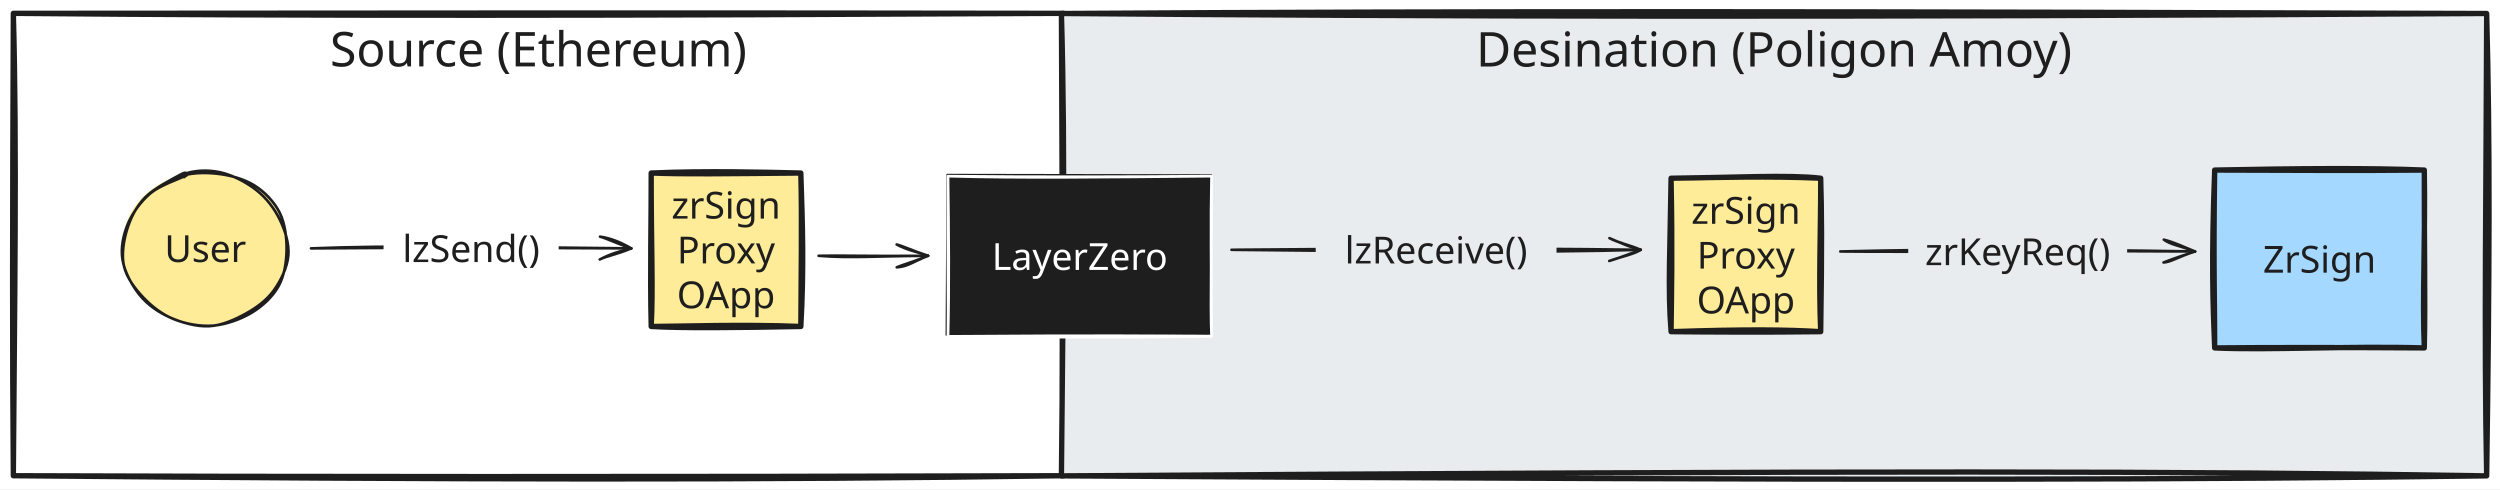
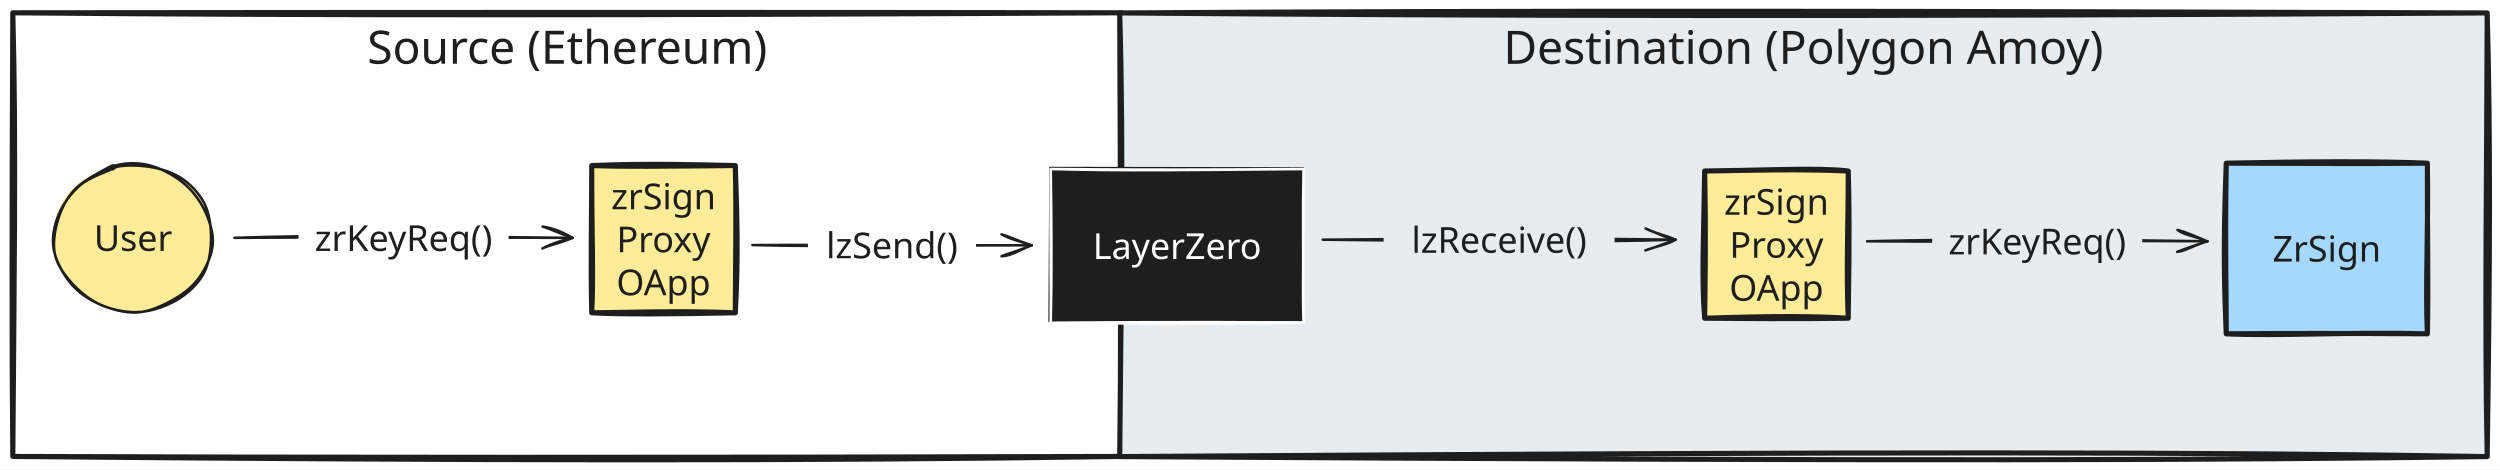
- <svg xmlns="http://www.w3.org/2000/svg" version="1.1" viewBox="0 0 1873.672 366.645" width="1873.672" height="366.645">
+ <svg xmlns="http://www.w3.org/2000/svg" version="1.1" viewBox="0 0 1952.793 366.645" width="1952.793" height="366.645">
  <defs>
    <style class="style-fonts">
      @font-face {
        font-family: "Virgil";
        src: url("https://excalidraw.com/Virgil.woff2");
      }
      @font-face {
        font-family: "Cascadia";
        src: url("https://excalidraw.com/Cascadia.woff2");
      }
      @font-face {
        font-family: "Assistant";
        src: url("https://excalidraw.com/Assistant-Regular.woff2");
      }
    </style>
  </defs>
-   <rect x="0" y="0" width="1873.672" height="366.645" fill="#ffffff" />
-   <g stroke-linecap="round" transform="translate(10 10) rotate(0 393.5333 173.2648)">
-     <path d="M1.45 -1.85 L785.97 -1.46 L786.14 348.33 L-1.04 346.56" stroke="none" stroke-width="0" fill="#ffffff" />
-     <path d="M0 0 C224.08 2.07, 448.19 1.75, 787.07 0 M0 0 C276.97 -0.29, 554.26 -0.43, 787.07 0 M787.07 0 C787.4 124.48, 786.24 248.21, 787.07 346.53 M787.07 0 C787.81 130.26, 788.18 259.16, 787.07 346.53 M787.07 346.53 C560.1 349.98, 332.22 349.54, 0 346.53 M787.07 346.53 C490.02 347.49, 192 347.32, 0 346.53 M0 346.53 C0.83 222.17, 2.77 100.49, 0 0 M0 346.53 C-0.82 251.86, -0.69 158.85, 0 0" stroke="#1e1e1e" stroke-width="4" fill="none" />
+   <rect x="0" y="0" width="1952.793" height="366.645" fill="#ffffff" />
+   <g stroke-linecap="round" transform="translate(10 10) rotate(0 433.0939 173.2648)">
+     <path d="M1.45 -1.85 L865.09 -1.46 L865.27 348.33 L-1.04 346.56" stroke="none" stroke-width="0" fill="#ffffff" />
+     <path d="M0 0 C246.62 2.22, 493.27 1.9, 866.19 0 M0 0 C304.84 -0.33, 610 -0.47, 866.19 0 M866.19 0 C866.52 124.48, 865.36 248.21, 866.19 346.53 M866.19 0 C866.93 130.26, 867.31 259.16, 866.19 346.53 M866.19 346.53 C616.35 350.26, 365.6 349.83, 0 346.53 M866.19 346.53 C539.25 347.56, 211.33 347.39, 0 346.53 M0 346.53 C0.83 222.17, 2.77 100.49, 0 0 M0 346.53 C-0.82 251.86, -0.69 158.85, 0 0" stroke="#1e1e1e" stroke-width="4" fill="none" />
  </g>
-   <g transform="translate(224.2365 15) rotate(0 179.2969 21.6)">
+   <g transform="translate(263.797 15) rotate(0 179.2969 21.6)">
    <text x="179.297" y="34.762" font-family="Cascadia, Segoe UI Emoji" font-size="36px" fill="#1e1e1e" text-anchor="middle" style="white-space: pre;" direction="ltr" dominant-baseline="alphabetic">Source (Ethereum)</text>
  </g>
-   <g stroke-linecap="round" transform="translate(795.5037 10.11494) rotate(0 534.0843 173.2648)">
+   <g stroke-linecap="round" transform="translate(874.6248 10.11494) rotate(0 534.0843 173.2648)">
    <path d="M-1.39 1.55 L1067.24 -0.05 L1066.51 347.7 L1.29 347.08" stroke="none" stroke-width="0" fill="#e9ecef" />
    <path d="M0 0 C283.2 2.25, 565.91 3.04, 1068.17 0 M0 0 C310.32 -1.99, 620.42 -1.51, 1068.17 0 M1068.17 0 C1067.89 121.34, 1066.05 242.63, 1068.17 346.53 M1068.17 0 C1070.72 95.93, 1070.36 192.01, 1068.17 346.53 M1068.17 346.53 C854.71 349.27, 640.31 350.39, 0 346.53 M1068.17 346.53 C842.65 342.86, 617.94 342.52, 0 346.53 M0 346.53 C0.97 228.27, 3.19 109.82, 0 0 M0 346.53 C0.95 275.24, 0.91 202.78, 0 0" stroke="#1e1e1e" stroke-width="4" fill="none" />
  </g>
-   <g transform="translate(1065.916 15.11494) rotate(0 263.6719 21.6)">
-     <text x="263.672" y="34.762" font-family="Cascadia, Segoe UI Emoji" font-size="36px" fill="#1e1e1e" text-anchor="middle" style="white-space: pre;" direction="ltr" dominant-baseline="alphabetic">Desination (Poligon Amoy)</text>
+   <g transform="translate(1134.49 15.11494) rotate(0 274.2188 21.6)">
+     <text x="274.219" y="34.762" font-family="Cascadia, Segoe UI Emoji" font-size="36px" fill="#1e1e1e" text-anchor="middle" style="white-space: pre;" direction="ltr" dominant-baseline="alphabetic">Destination (Polygon Amoy)</text>
  </g>
-   <g stroke-linecap="round" transform="translate(488.0532 129.6819) rotate(0 56.07093 57.5)">
+   <g stroke-linecap="round" transform="translate(462.2068 129.3238) rotate(0 56.07093 57.5)">
    <path d="M0.7 0.42 L112.53 -0.88 L111.21 113.93 L-0.46 116.94" stroke="none" stroke-width="0" fill="#ffec99" />
    <path d="M0 0 C40.92 -1.79, 85.26 -0.64, 112.14 0 M0 0 C26.44 0.97, 51.82 0.54, 112.14 0 M112.14 0 C113.46 38.55, 114.54 72.25, 112.14 115 M112.14 0 C113.09 37.31, 112.26 77.01, 112.14 115 M112.14 115 C65.91 115.95, 21.65 116.34, 0 115 M112.14 115 C68.49 113.23, 25.47 114.86, 0 115 M0 115 C1.53 85.53, -0.07 56.26, 0 0 M0 115 C-0.95 74.71, 0.1 31.8, 0 0" stroke="#1e1e1e" stroke-width="4" fill="none" />
  </g>
-   <g transform="translate(494.9054 136.7819) rotate(0 49.21875 50.4)">
+   <g transform="translate(469.059 136.4238) rotate(0 49.21875 50.4)">
    <text x="49.219" y="27.038" font-family="Cascadia, Segoe UI Emoji" font-size="28px" fill="#1e1e1e" text-anchor="middle" style="white-space: pre;" direction="ltr" dominant-baseline="alphabetic">zrSign</text>
    <text x="49.219" y="60.638" font-family="Cascadia, Segoe UI Emoji" font-size="28px" fill="#1e1e1e" text-anchor="middle" style="white-space: pre;" direction="ltr" dominant-baseline="alphabetic">Proxy</text>
    <text x="49.219" y="94.238" font-family="Cascadia, Segoe UI Emoji" font-size="28px" fill="#1e1e1e" text-anchor="middle" style="white-space: pre;" direction="ltr" dominant-baseline="alphabetic">OApp</text>
  </g>
-   <g stroke-linecap="round" transform="translate(1659.831 127.4627) rotate(0 78.55579 66.64569)">
+   <g stroke-linecap="round" transform="translate(1738.952 127.4627) rotate(0 78.55579 66.64569)">
    <path d="M-0.92 1.8 L156.08 0.03 L155.72 134.84 L-0.93 133.24" stroke="none" stroke-width="0" fill="#a5d8ff" />
    <path d="M0 0 C59.36 -1.2, 116.89 -1.71, 157.11 0 M0 0 C51.72 0.05, 103.27 0.57, 157.11 0 M157.11 0 C157.99 49.75, 155.47 96.25, 157.11 133.29 M157.11 0 C156.95 48.81, 157.96 98.79, 157.11 133.29 M157.11 133.29 C99.64 131.64, 39.48 135.22, 0 133.29 M157.11 133.29 C98.73 132.91, 39.51 132.89, 0 133.29 M0 133.29 C-1.33 101.32, -2.59 68.11, 0 0 M0 133.29 C0.15 103.69, -1.12 75.21, 0 0" stroke="#1e1e1e" stroke-width="4" fill="none" />
  </g>
-   <g transform="translate(1689.168 177.3083) rotate(0 49.21875 16.8)">
+   <g transform="translate(1768.289 177.3083) rotate(0 49.21875 16.8)">
    <text x="49.219" y="27.038" font-family="Cascadia, Segoe UI Emoji" font-size="28px" fill="#1e1e1e" text-anchor="middle" style="white-space: pre;" direction="ltr" dominant-baseline="alphabetic">ZrSign</text>
  </g>
-   <g stroke-linecap="round" transform="translate(1252.415 133.5772) rotate(0 56.07093 57.5)">
+   <g stroke-linecap="round" transform="translate(1331.536 133.5772) rotate(0 56.07093 57.5)">
    <path d="M1.33 -0.88 L112.36 -0.09 L114.1 116.26 L-1.06 115.08" stroke="none" stroke-width="0" fill="#ffec99" />
    <path d="M0 0 C44.31 -0.42, 89.09 -2.84, 112.14 0 M0 0 C35.16 -0.52, 72.56 -1.73, 112.14 0 M112.14 0 C112.23 39.83, 110.53 76.68, 112.14 115 M112.14 0 C112.85 24.82, 113.14 47.02, 112.14 115 M112.14 115 C86.46 113.45, 57.21 113.09, 0 115 M112.14 115 C68.97 115.56, 28.1 115.25, 0 115 M0 115 C-2.55 83.57, -0.67 51.12, 0 0 M0 115 C0.31 86.54, 1.08 55.66, 0 0" stroke="#1e1e1e" stroke-width="4" fill="none" />
  </g>
-   <g transform="translate(1259.267 140.6772) rotate(0 49.21875 50.4)">
+   <g transform="translate(1338.388 140.6772) rotate(0 49.21875 50.4)">
    <text x="49.219" y="27.038" font-family="Cascadia, Segoe UI Emoji" font-size="28px" fill="#1e1e1e" text-anchor="middle" style="white-space: pre;" direction="ltr" dominant-baseline="alphabetic">zrSign</text>
    <text x="49.219" y="60.638" font-family="Cascadia, Segoe UI Emoji" font-size="28px" fill="#1e1e1e" text-anchor="middle" style="white-space: pre;" direction="ltr" dominant-baseline="alphabetic">Proxy</text>
    <text x="49.219" y="94.238" font-family="Cascadia, Segoe UI Emoji" font-size="28px" fill="#1e1e1e" text-anchor="middle" style="white-space: pre;" direction="ltr" dominant-baseline="alphabetic">OApp</text>
  </g>
-   <g stroke-linecap="round" transform="translate(92.38616 128.8197) rotate(0 61.53646 57.38281)">
+   <g stroke-linecap="round" transform="translate(42.45126 128.4356) rotate(0 61.53646 57.38281)">
    <path d="M57.14 -0.15 C66.06 -1.57, 76.72 1.2, 85.41 4.58 C94.1 7.95, 103.22 13.18, 109.28 20.08 C115.34 26.98, 119.85 37.22, 121.76 46 C123.66 54.79, 123.15 64.46, 120.71 72.79 C118.27 81.11, 113.65 89.5, 107.11 95.95 C100.57 102.4, 90.54 108.46, 81.46 111.48 C72.38 114.5, 62.03 115.34, 52.61 114.07 C43.19 112.79, 32.65 109.28, 24.96 103.85 C17.27 98.42, 10.66 89.53, 6.45 81.5 C2.24 73.47, -0.65 64.44, -0.32 55.65 C0.02 46.85, 3.74 36.41, 8.45 28.72 C13.17 21.04, 18.83 14.22, 27.97 9.53 C37.1 4.84, 56.56 1.98, 63.25 0.61 C69.95 -0.76, 68.32 0.48, 68.13 1.31 M79.54 3.6 C88.53 5.44, 97.79 10.57, 104.78 16.98 C111.76 23.39, 118.54 33.72, 121.44 42.06 C124.33 50.39, 123.98 58.58, 122.13 66.99 C120.29 75.4, 116.46 85.57, 110.36 92.5 C104.26 99.43, 94.13 104.89, 85.52 108.58 C76.92 112.27, 67.9 114.79, 58.74 114.63 C49.58 114.47, 38.87 112.37, 30.57 107.62 C22.28 102.87, 14.27 93.87, 8.96 86.15 C3.65 78.42, -0.61 70.25, -1.3 61.28 C-1.99 52.31, 0.76 40.58, 4.82 32.33 C8.88 24.09, 15.43 17.07, 23.07 11.8 C30.71 6.53, 40.97 2.37, 50.66 0.7 C60.35 -0.97, 76.47 1.33, 81.22 1.79 C85.96 2.25, 79.6 2.57, 79.14 3.45" stroke="none" stroke-width="0" fill="#ffec99" />
    <path d="M41.2 4.07 C49.38 0.52, 60.68 0.35, 70.18 1.35 C79.69 2.36, 90.38 5.22, 98.23 10.12 C106.08 15.01, 113.25 22.58, 117.28 30.7 C121.31 38.82, 122.56 49.68, 122.39 58.86 C122.23 68.03, 120.66 78.01, 116.32 85.78 C111.98 93.55, 104.49 100.59, 96.35 105.49 C88.21 110.4, 77.22 114.4, 67.48 115.22 C57.74 116.03, 46.64 113.9, 37.89 110.39 C29.15 106.87, 21.25 100.69, 15.04 94.13 C8.82 87.56, 2.64 79.49, 0.61 71.01 C-1.42 62.52, 0.22 51.84, 2.85 43.2 C5.48 34.56, 9.75 25.98, 16.37 19.15 C22.99 12.31, 37.41 5.03, 42.57 2.19 C47.73 -0.65, 47 1.15, 47.35 2.11 M44.45 2.01 C52.67 -1.27, 63.24 -1.69, 72.48 0.27 C81.72 2.24, 92.43 7.88, 99.89 13.79 C107.36 19.69, 113.3 27.57, 117.27 35.71 C121.25 43.85, 124.48 53.74, 123.72 62.62 C122.96 71.49, 118.03 81.68, 112.72 88.94 C107.41 96.21, 99.93 101.75, 91.86 106.2 C83.79 110.66, 73.76 115.18, 64.29 115.66 C54.82 116.14, 43.67 112.96, 35.05 109.11 C26.42 105.26, 18.46 99.79, 12.53 92.59 C6.59 85.38, 0.93 74.82, -0.57 65.87 C-2.07 56.91, 0.01 47.15, 3.51 38.84 C7.02 30.54, 13.38 21.94, 20.44 16.02 C27.5 10.1, 41.67 5.34, 45.86 3.33 C50.06 1.32, 45.74 3.38, 45.61 3.94" stroke="#1e1e1e" stroke-width="2" fill="none" />
  </g>
-   <g transform="translate(121.0973 169.3267) rotate(0 32.8125 16.8)">
+   <g transform="translate(71.16237 168.9426) rotate(0 32.8125 16.8)">
    <text x="32.812" y="27.038" font-family="Cascadia, Segoe UI Emoji" font-size="28px" fill="#1e1e1e" text-anchor="middle" style="white-space: pre;" direction="ltr" dominant-baseline="alphabetic">User</text>
  </g>
  <g mask="url(#mask-_kiucPD46wQMUqOWND4s5)" stroke-linecap="round">
-     <g transform="translate(233.1088 186.1569) rotate(0 119.991 0)">
-       <path d="M0 0 C73.95 -0.65, 147.62 -0.47, 239.98 0 M0 0 C59.54 -2.31, 120.21 -1.24, 239.98 0" stroke="#1e1e1e" stroke-width="2" fill="none" />
+     <g transform="translate(183.1739 185.7778) rotate(0 132.0353 0.008282297)">
+       <path d="M0 0 C81.29 -0.54, 162.32 -0.37, 264.07 0.02 M0 0 C65.57 -2.38, 132.21 -1.35, 264.07 0.02" stroke="#1e1e1e" stroke-width="2" fill="none" />
    </g>
-     <g transform="translate(233.1088 186.1569) rotate(0 119.991 0)">
-       <path d="M216.4 8.3 C224.33 4.19, 231.87 1.87, 239.98 0 M216.4 8.3 C221.82 5.55, 228.63 4.77, 239.98 0" stroke="#1e1e1e" stroke-width="2" fill="none" />
+     <g transform="translate(183.1739 185.7778) rotate(0 132.0353 0.008282297)">
+       <path d="M240.49 8.32 C248.42 4.21, 255.96 1.89, 264.07 0.02 M240.49 8.32 C245.91 5.57, 252.72 4.78, 264.07 0.02" stroke="#1e1e1e" stroke-width="2" fill="none" />
    </g>
-     <g transform="translate(233.1088 186.1569) rotate(0 119.991 0)">
-       <path d="M216.58 -8.8 C224.35 -7.68, 231.83 -4.77, 239.98 0 M216.58 -8.8 C222.07 -7.28, 228.84 -3.8, 239.98 0" stroke="#1e1e1e" stroke-width="2" fill="none" />
+     <g transform="translate(183.1739 185.7778) rotate(0 132.0353 0.008282297)">
+       <path d="M240.67 -8.78 C248.44 -7.66, 255.92 -4.75, 264.07 0.02 M240.67 -8.78 C246.15 -7.26, 252.92 -3.78, 264.07 0.02" stroke="#1e1e1e" stroke-width="2" fill="none" />
    </g>
  </g>
  <mask id="mask-_kiucPD46wQMUqOWND4s5">
-     <rect x="0" y="0" fill="#fff" width="573.091" height="286.157" />
-     <rect x="287.475" y="169.357" fill="#000" width="131.25" height="33.6" opacity="1" />
+     <rect x="0" y="0" fill="#fff" width="547.245" height="285.794" />
+     <rect x="233.178" y="168.986" fill="#000" width="164.062" height="33.6" opacity="1" />
  </mask>
-   <g transform="translate(287.4749 169.3569) rotate(0 65.625 16.11966)">
-     <text x="65.625" y="27.038" font-family="Cascadia, Segoe UI Emoji" font-size="28px" fill="#1e1e1e" text-anchor="middle" style="white-space: pre;" direction="ltr" dominant-baseline="alphabetic">lzSend()</text>
+   <g transform="translate(233.178 168.986) rotate(0 82.03125 16.08732)">
+     <text x="82.031" y="27.038" font-family="Cascadia, Segoe UI Emoji" font-size="28px" fill="#1e1e1e" text-anchor="middle" style="white-space: pre;" direction="ltr" dominant-baseline="alphabetic">zrKeyReq()</text>
  </g>
  <g mask="url(#mask-FhLzjFw3HR5L2gbxkyj_n)" stroke-linecap="round">
-     <g transform="translate(922.9874 187.2181) rotate(0 153.3333 0)">
-       <path d="M0 0 C116.93 1.32, 235.3 2.25, 306.67 0 M0 0 C94.04 -0.77, 189.95 -1.51, 306.67 0" stroke="#1e1e1e" stroke-width="2" fill="none" />
+     <g transform="translate(1033.222 187.2181) rotate(0 137.7767 0)">
+       <path d="M0 0 C104.97 1.27, 211.49 2.27, 275.55 0 M0 0 C84.4 -0.67, 170.79 -1.46, 275.55 0" stroke="#1e1e1e" stroke-width="2" fill="none" />
    </g>
-     <g transform="translate(922.9874 187.2181) rotate(0 153.3333 0)">
-       <path d="M283.11 8.36 C291.33 5.32, 301.6 3.41, 306.67 0 M283.11 8.36 C289.57 6.53, 298.58 2.92, 306.67 0" stroke="#1e1e1e" stroke-width="2" fill="none" />
+     <g transform="translate(1033.222 187.2181) rotate(0 137.7767 0)">
+       <path d="M251.99 8.35 C260.21 5.31, 270.49 3.4, 275.55 0 M251.99 8.35 C258.45 6.52, 267.46 2.92, 275.55 0" stroke="#1e1e1e" stroke-width="2" fill="none" />
    </g>
-     <g transform="translate(922.9874 187.2181) rotate(0 153.3333 0)">
-       <path d="M283.24 -8.74 C291.52 -5.24, 301.75 -0.59, 306.67 0 M283.24 -8.74 C289.59 -5.29, 298.56 -3.62, 306.67 0" stroke="#1e1e1e" stroke-width="2" fill="none" />
+     <g transform="translate(1033.222 187.2181) rotate(0 137.7767 0)">
+       <path d="M252.14 -8.75 C260.41 -5.24, 270.63 -0.6, 275.55 0 M252.14 -8.75 C258.48 -5.3, 267.45 -3.63, 275.55 0" stroke="#1e1e1e" stroke-width="2" fill="none" />
    </g>
  </g>
  <mask id="mask-FhLzjFw3HR5L2gbxkyj_n">
-     <rect x="0" y="0" fill="#fff" width="1329.654" height="287.218" />
-     <rect x="986.086" y="170.418" fill="#000" width="180.469" height="33.6" opacity="1" />
+     <rect x="0" y="0" fill="#fff" width="1408.775" height="287.218" />
+     <rect x="1080.764" y="170.418" fill="#000" width="180.469" height="33.6" opacity="1" />
  </mask>
-   <g transform="translate(986.0864 170.4181) rotate(0 90.23438 17.04203)">
+   <g transform="translate(1080.764 170.4181) rotate(0 90.23438 17.06355)">
    <text x="90.234" y="27.038" font-family="Cascadia, Segoe UI Emoji" font-size="28px" fill="#1e1e1e" text-anchor="middle" style="white-space: pre;" direction="ltr" dominant-baseline="alphabetic">lzReceive()</text>
  </g>
  <g mask="url(#mask-ReIf832XkS_8rcOn5hwoz)" stroke-linecap="round">
-     <g transform="translate(1379.269 188.4697) rotate(0 132.9215 0)">
+     <g transform="translate(1458.39 188.4697) rotate(0 132.9215 0)">
      <path d="M0 0 C63.71 0.68, 127.3 -0.79, 265.84 0 M0 0 C82.7 -2.04, 163.83 -1.64, 265.84 0" stroke="#1e1e1e" stroke-width="2" fill="none" />
    </g>
-     <g transform="translate(1379.269 188.4697) rotate(0 132.9215 0)">
+     <g transform="translate(1458.39 188.4697) rotate(0 132.9215 0)">
      <path d="M242.24 8.25 C247.64 7.99, 252.9 4.15, 265.84 0 M242.24 8.25 C250.47 5.05, 256.74 3.02, 265.84 0" stroke="#1e1e1e" stroke-width="2" fill="none" />
    </g>
-     <g transform="translate(1379.269 188.4697) rotate(0 132.9215 0)">
+     <g transform="translate(1458.39 188.4697) rotate(0 132.9215 0)">
      <path d="M242.46 -8.85 C247.83 -5, 253.04 -4.73, 265.84 0 M242.46 -8.85 C250.7 -6.78, 256.91 -3.54, 265.84 0" stroke="#1e1e1e" stroke-width="2" fill="none" />
    </g>
  </g>
  <mask id="mask-ReIf832XkS_8rcOn5hwoz">
-     <rect x="0" y="0" fill="#fff" width="1745.112" height="288.47" />
-     <rect x="1430.16" y="171.67" fill="#000" width="164.062" height="33.6" opacity="1" />
+     <rect x="0" y="0" fill="#fff" width="1824.233" height="288.47" />
+     <rect x="1509.281" y="171.67" fill="#000" width="164.062" height="33.6" opacity="1" />
  </mask>
-   <g transform="translate(1430.16 171.6697) rotate(0 82.03125 16.20047)">
+   <g transform="translate(1509.281 171.6697) rotate(0 82.03125 16.20047)">
    <text x="82.031" y="27.038" font-family="Cascadia, Segoe UI Emoji" font-size="28px" fill="#1e1e1e" text-anchor="middle" style="white-space: pre;" direction="ltr" dominant-baseline="alphabetic">zrKeyReq()</text>
  </g>
-   <g stroke-linecap="round" transform="translate(710.5005 132.0266) rotate(0 98.75326 60.04232)">
+   <g stroke-linecap="round" transform="translate(820.7348 132.0266) rotate(0 98.75326 60.04232)">
    <path d="M-1.15 -1.77 L197.79 -1.43 L197.54 118.81 L-1.84 119.52" stroke="none" stroke-width="0" fill="#1e1e1e" />
    <path d="M0 0 C68.44 0.7, 132.98 0.52, 197.51 0 M0 0 C55.96 1.55, 110.89 0.78, 197.51 0 M197.51 0 C197.78 47.06, 196.48 95.85, 197.51 120.08 M197.51 0 C196.76 34.85, 197.32 67.81, 197.51 120.08 M197.51 120.08 C156.24 119.64, 116.2 119.25, 0 120.08 M197.51 120.08 C137.57 120.88, 78.62 120.99, 0 120.08 M0 120.08 C0.93 81.87, 0.56 42.99, 0 0 M0 120.08 C0.32 94.84, -0.34 71.08, 0 0" stroke="#ffffff" stroke-width="2" fill="none" />
  </g>
-   <g transform="translate(735.4256 175.2689) rotate(0 73.82812 16.8)">
+   <g transform="translate(845.66 175.2689) rotate(0 73.82812 16.8)">
    <text x="73.828" y="27.038" font-family="Cascadia, Segoe UI Emoji" font-size="28px" fill="#ffffff" text-anchor="middle" style="white-space: pre;" direction="ltr" dominant-baseline="alphabetic">LayerZero</text>
  </g>
-   <g stroke-linecap="round">
-     <g transform="translate(613.5343 191.7141) rotate(0 41.00911 0)">
-       <path d="M0 0 C23.65 1.89, 44.12 0.19, 82.02 0 M0 0 C17.06 -0.44, 33.77 0.42, 82.02 0" stroke="#1e1e1e" stroke-width="2" fill="none" />
+   <g mask="url(#mask-HGewM5QIRnrrSH4LogqiV)" stroke-linecap="round">
+     <g transform="translate(587.688 191.4211) rotate(0 109.0495 0.09613787)">
+       <path d="M0 0 C59.92 1.55, 117.07 0.13, 218.1 0.19 M0 0 C44.84 -0.39, 89.38 0.4, 218.1 0.19" stroke="#1e1e1e" stroke-width="2" fill="none" />
    </g>
-     <g transform="translate(613.5343 191.7141) rotate(0 41.00911 0)">
-       <path d="M58.55 8.62 C66.48 8.26, 71.24 4.25, 82.02 0 M58.55 8.62 C63.62 6.44, 68.36 5.54, 82.02 0" stroke="#1e1e1e" stroke-width="2" fill="none" />
+     <g transform="translate(587.688 191.4211) rotate(0 109.0495 0.09613787)">
+       <path d="M194.6 8.74 C202.54 8.4, 207.31 4.41, 218.1 0.19 M194.6 8.74 C199.68 6.57, 204.43 5.69, 218.1 0.19" stroke="#1e1e1e" stroke-width="2" fill="none" />
    </g>
-     <g transform="translate(613.5343 191.7141) rotate(0 41.00911 0)">
-       <path d="M58.5 -8.48 C66.5 -4.25, 71.28 -3.68, 82.02 0 M58.5 -8.48 C63.62 -7.17, 68.38 -4.57, 82.02 0" stroke="#1e1e1e" stroke-width="2" fill="none" />
+     <g transform="translate(587.688 191.4211) rotate(0 109.0495 0.09613787)">
+       <path d="M194.61 -8.36 C202.6 -4.11, 207.37 -3.52, 218.1 0.19 M194.61 -8.36 C199.73 -7.03, 204.47 -4.42, 218.1 0.19" stroke="#1e1e1e" stroke-width="2" fill="none" />
    </g>
  </g>
-   <mask />
+   <mask id="mask-HGewM5QIRnrrSH4LogqiV">
+     <rect x="0" y="0" fill="#fff" width="905.787" height="291.613" />
+     <rect x="631.112" y="174.717" fill="#000" width="131.25" height="33.6" opacity="1" />
+   </mask>
+   <g transform="translate(631.1124 174.7172) rotate(0 65.625 17.01197)">
+     <text x="65.625" y="27.038" font-family="Cascadia, Segoe UI Emoji" font-size="28px" fill="#1e1e1e" text-anchor="middle" style="white-space: pre;" direction="ltr" dominant-baseline="alphabetic">lzSend()</text>
+   </g>
</svg>
